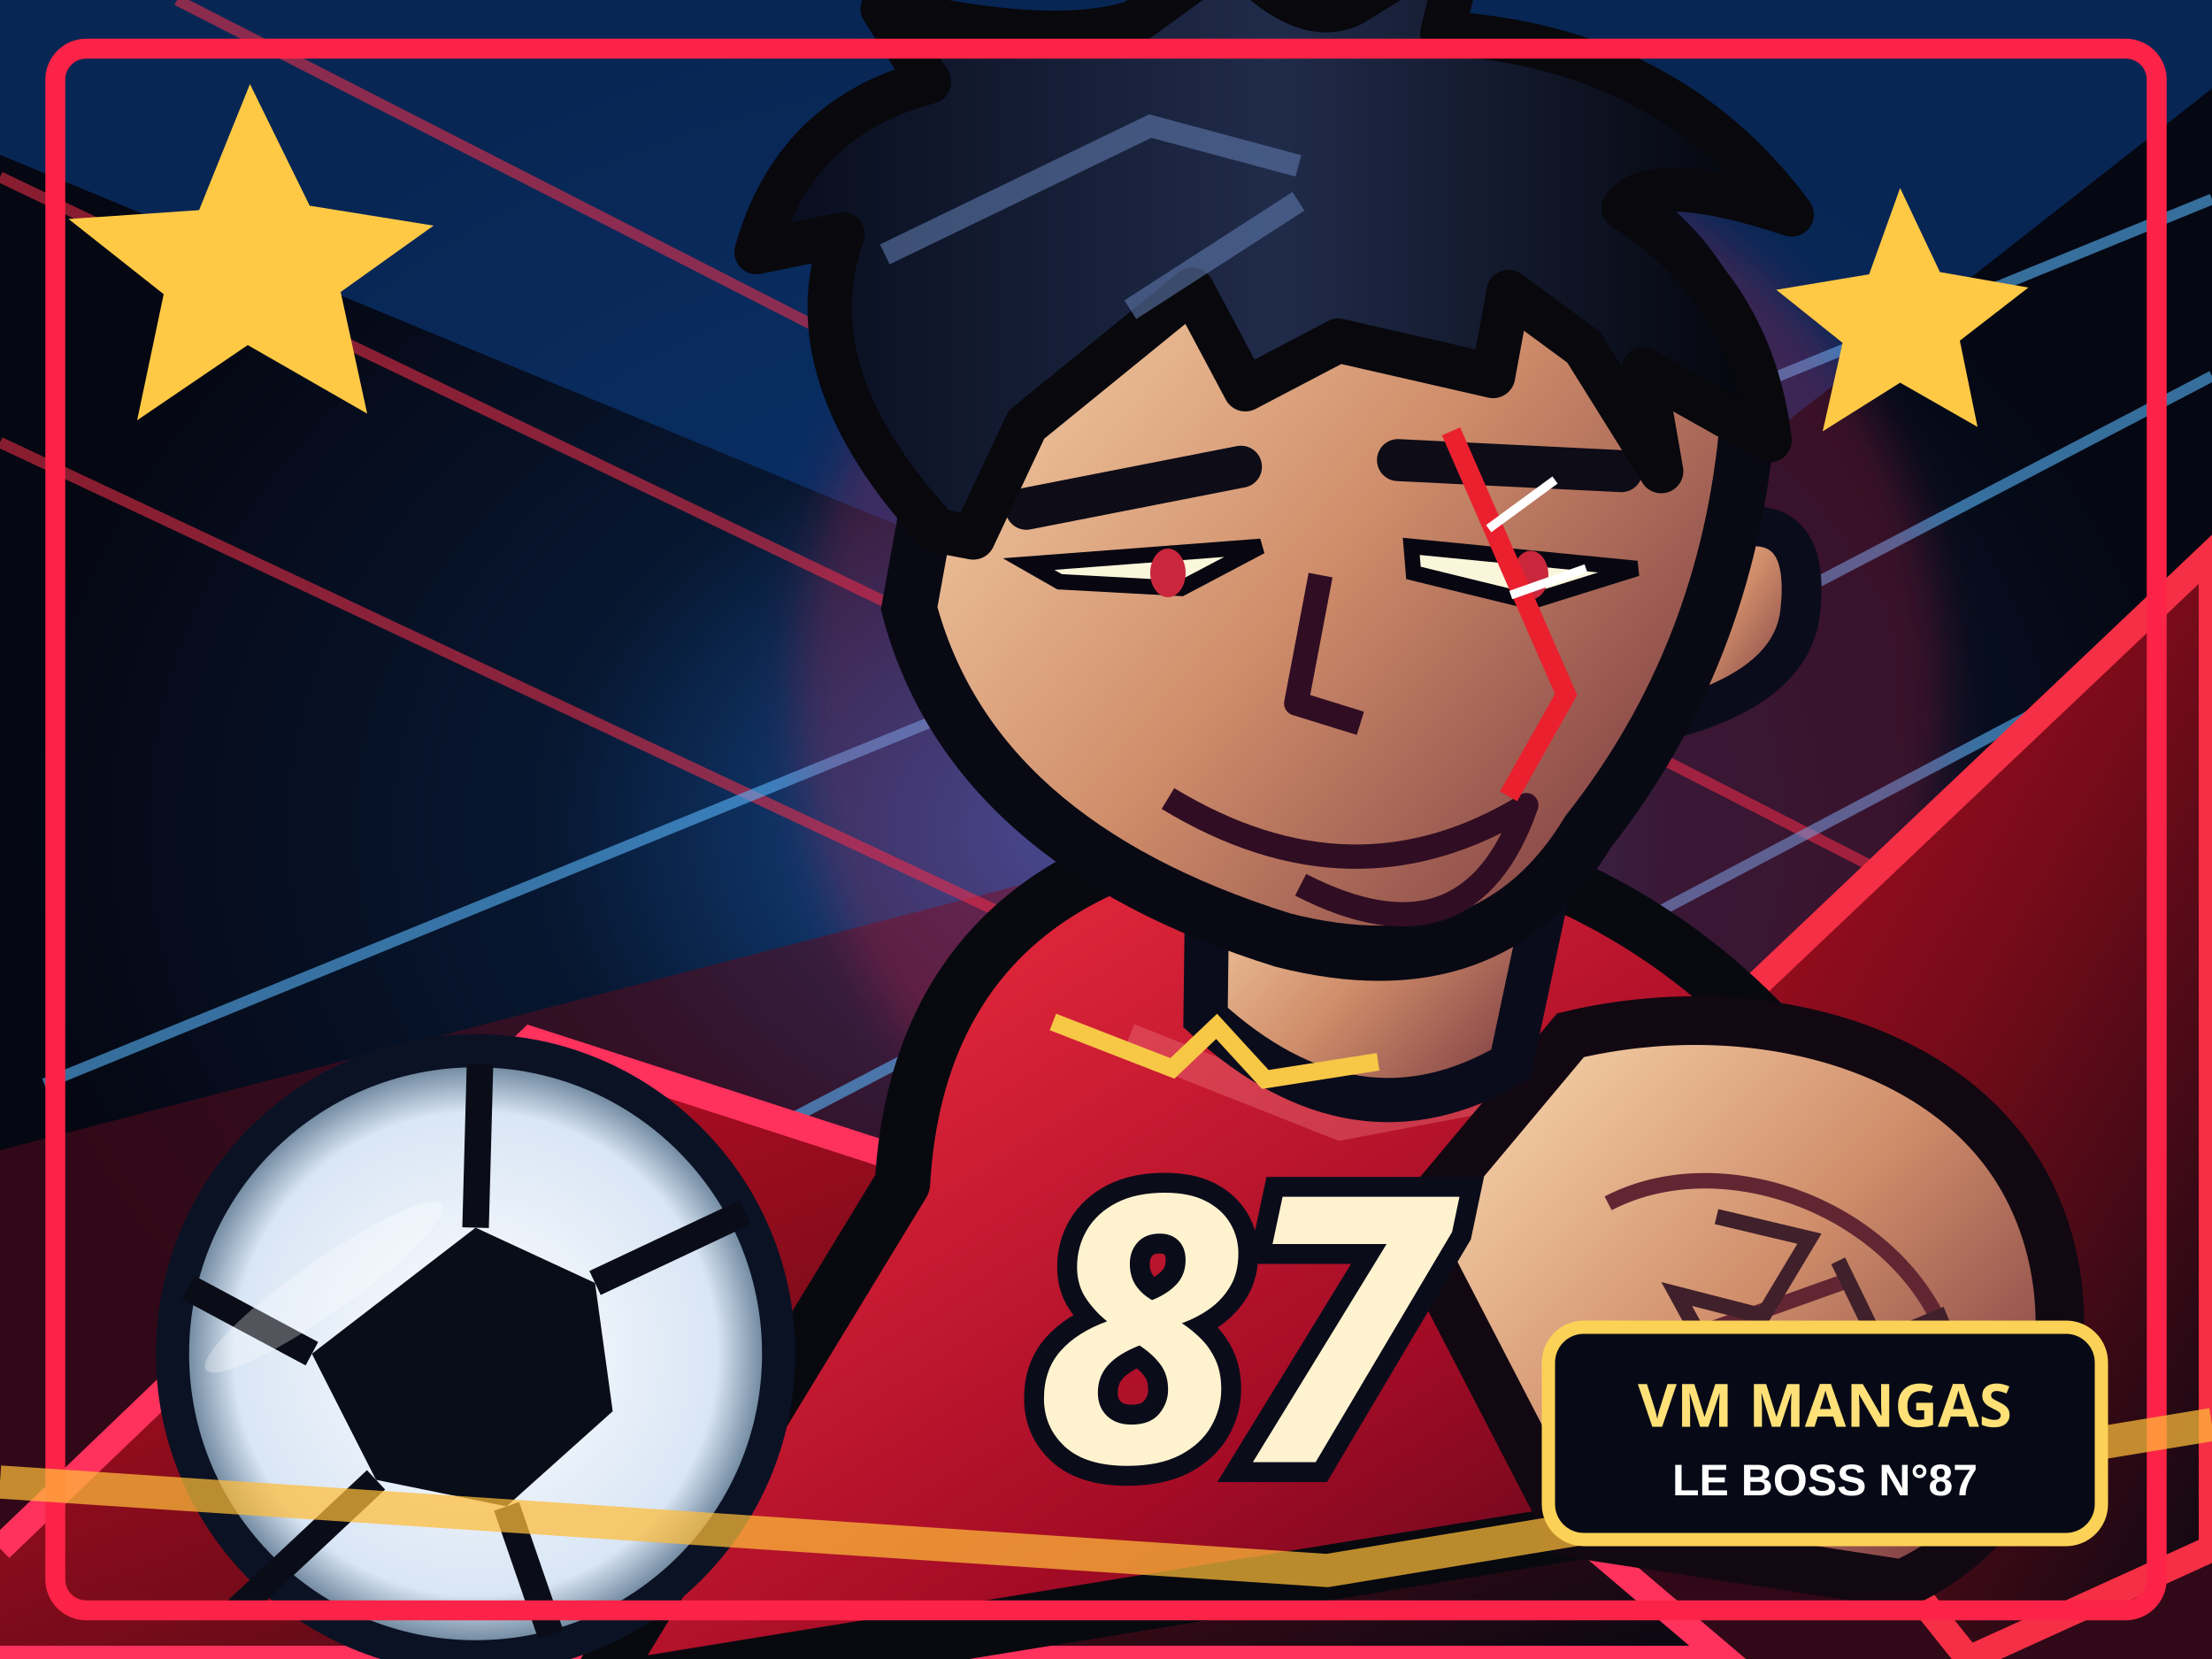
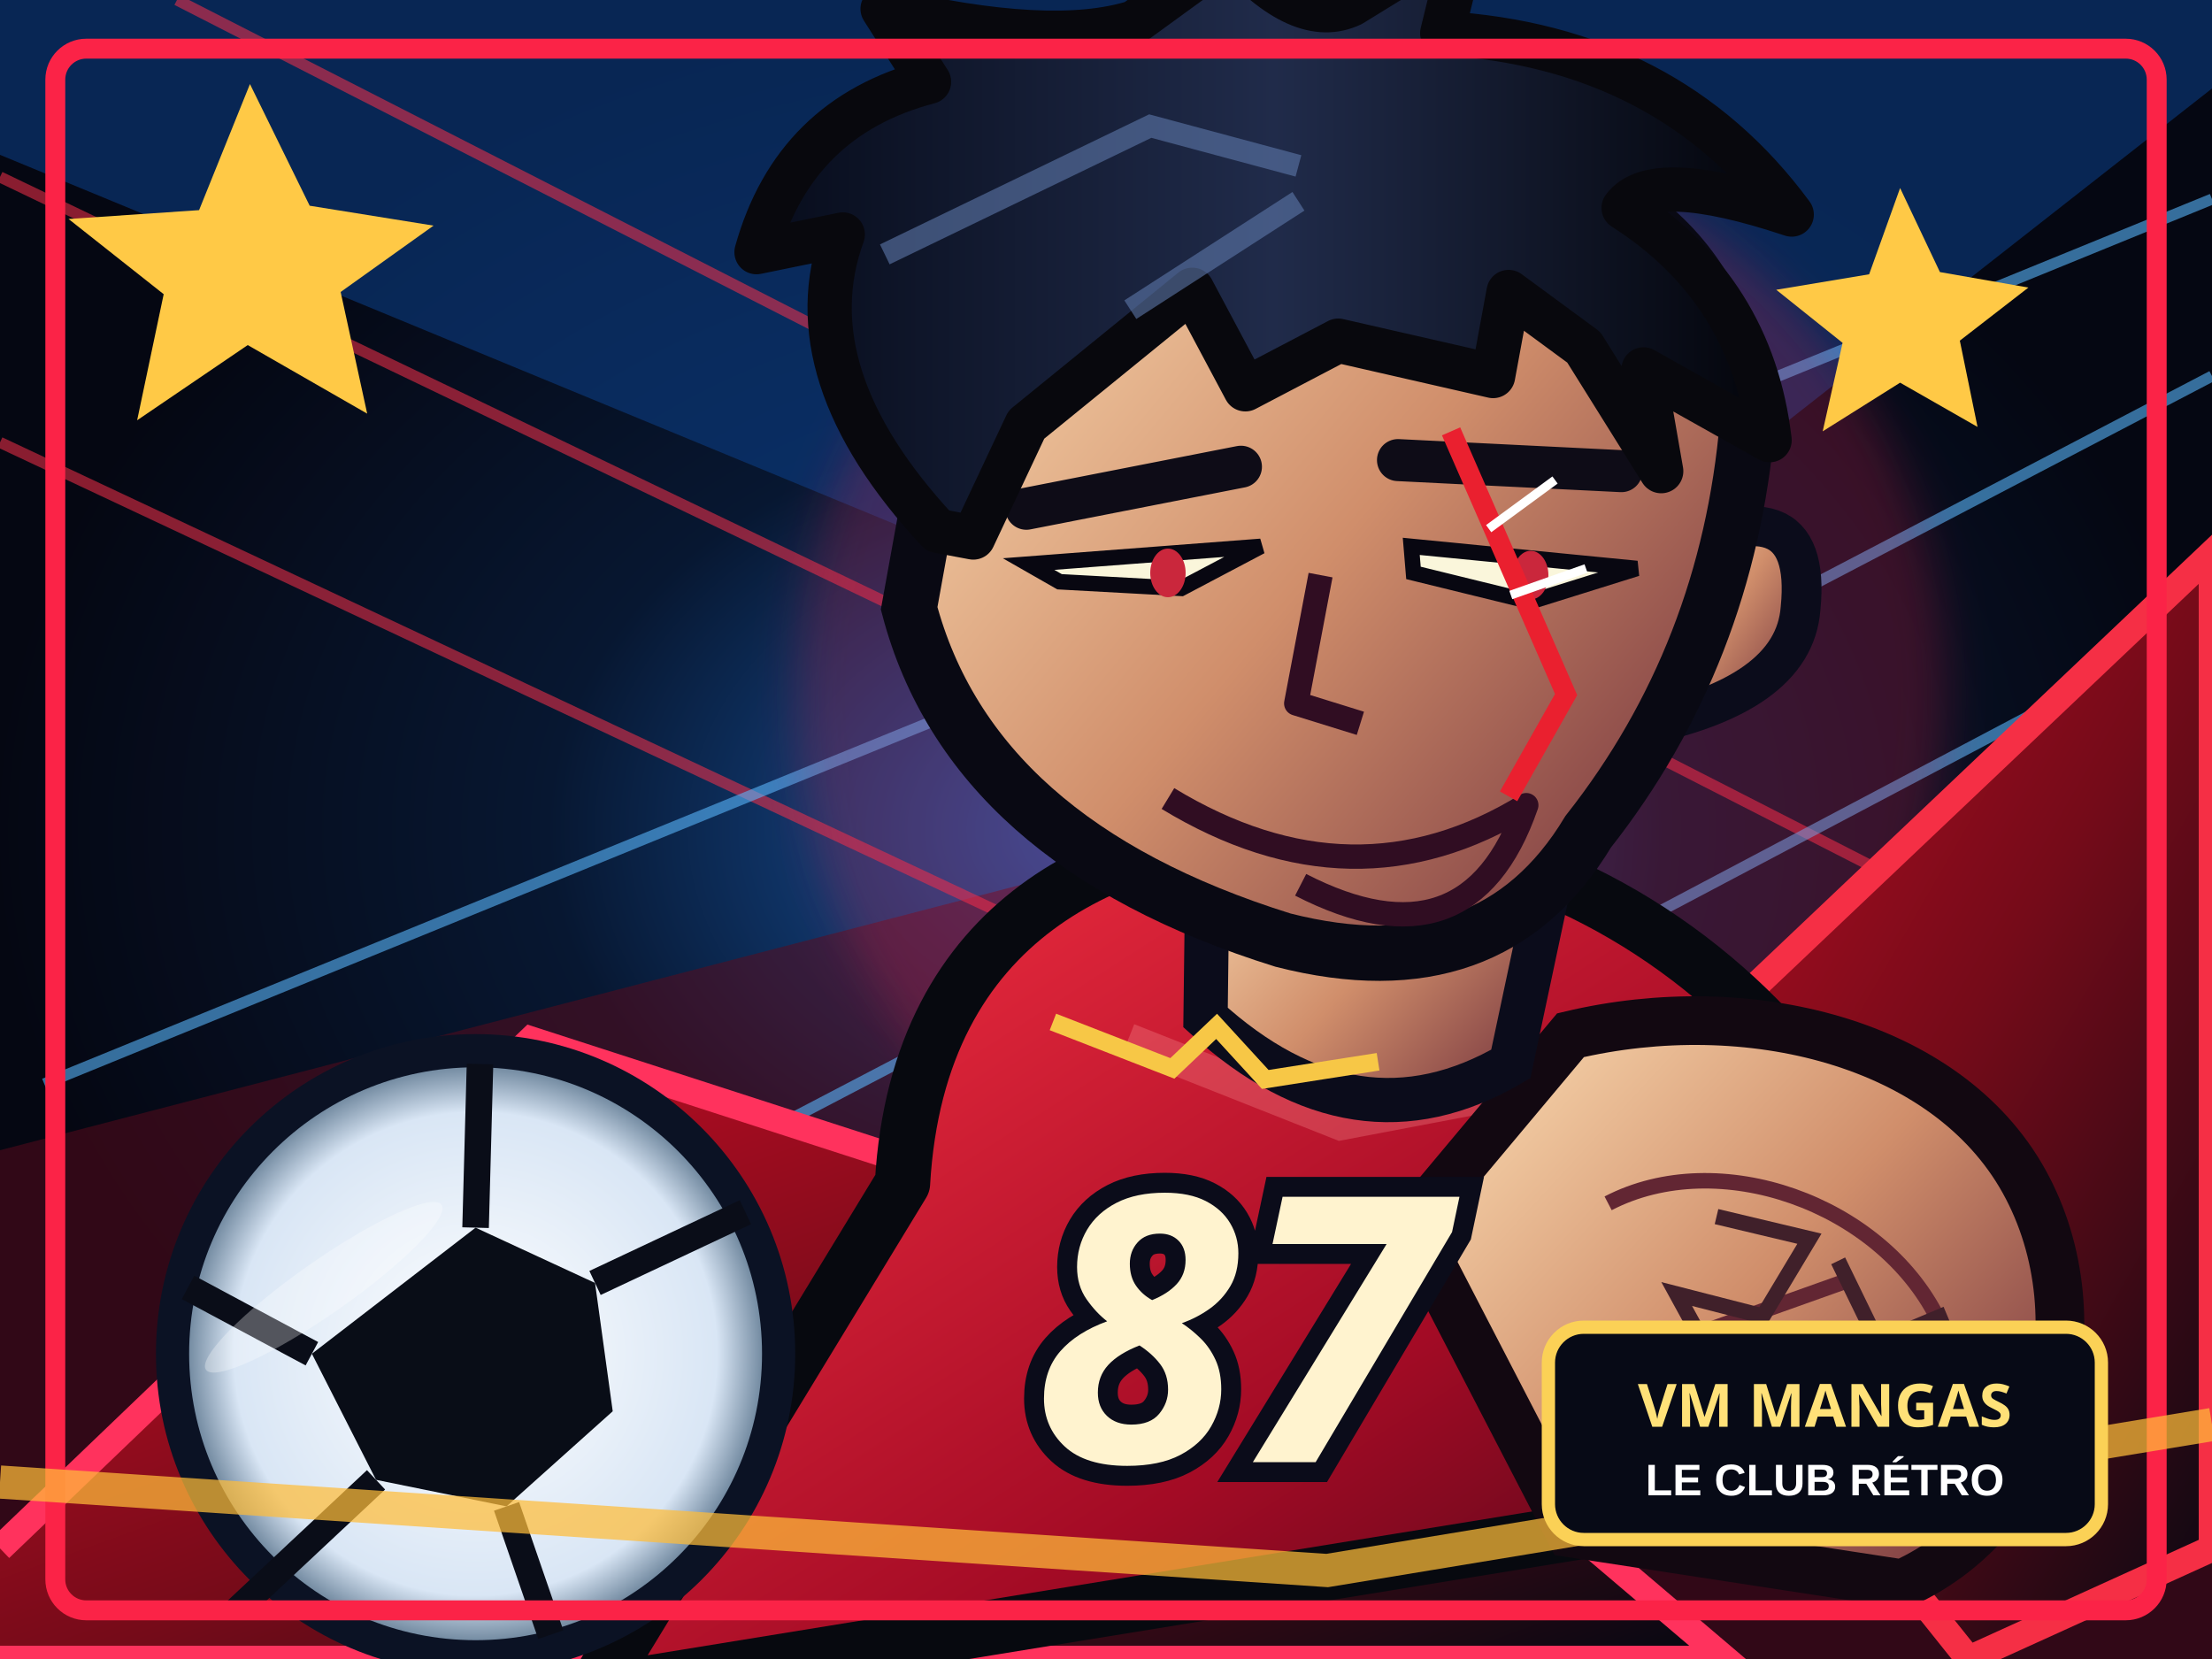
<svg xmlns="http://www.w3.org/2000/svg" viewBox="0 0 1000 750" role="img" aria-labelledby="t d">
  <defs>
    <radialGradient id="sky">
      <stop stop-color="#1959ab" />
      <stop offset=".5" stop-color="#071731" />
      <stop offset="1" stop-color="#050712" />
    </radialGradient>
    <linearGradient id="cape" x2="1" y2="1">
      <stop stop-color="#d20e27" />
      <stop offset=".52" stop-color="#750b19" />
      <stop offset="1" stop-color="#050812" />
    </linearGradient>
    <linearGradient id="skin" x2="1" y2=".8">
      <stop stop-color="#ffe3b8" />
      <stop offset=".55" stop-color="#d08e6b" />
      <stop offset="1" stop-color="#7a3940" />
    </linearGradient>
    <linearGradient id="hair">
      <stop stop-color="#070c1b" />
      <stop offset=".5" stop-color="#202b4a" />
      <stop offset="1" stop-color="#020308" />
    </linearGradient>
    <linearGradient id="shirt" x2="1" y2="1">
      <stop stop-color="#ff3445" />
      <stop offset=".6" stop-color="#a30b25" />
      <stop offset="1" stop-color="#310614" />
    </linearGradient>
    <radialGradient id="ball">
      <stop stop-color="white" />
      <stop offset=".8" stop-color="#d9e6f5" />
      <stop offset="1" stop-color="#526d86" />
    </radialGradient>
    <pattern id="dots" width="18" height="18" patternUnits="userSpaceOnUse">
      <circle r="2.4" cx="4" cy="4" fill="#fff" opacity=".3" />
    </pattern>
    <filter id="glow">
      <feGaussianBlur stdDeviation="10" />
    </filter>
  </defs>
  <rect width="1000" height="750" fill="url(#sky)" />
  <path d="M0 70 630 330 1000 40V0H0Z" fill="#0b408b" opacity=".55" />
  <path d="m0 520 500-130 500 230v130H0" fill="#5b091a" opacity=".52" />
  <g stroke="#f62f48" stroke-width="5" opacity=".55">
    <path d="M0 80 1000 560" />
    <path d="M0 200 1000 670" />
    <path d="M80 0 980 460" />
  </g>
  <g stroke="#59b9ff" stroke-width="5" opacity=".58">
    <path d="M1000 90 20 490" />
    <path d="m1000 170-880 460" />
    <path d="m1000 280-700 370" />
  </g>
  <circle cx="620" cy="315" r="260" fill="#ef1b46" opacity=".22" filter="url(#glow)" />
  <path d="M0 700 240 470 580 580 780 750H0" fill="url(#cape)" stroke="#ff325d" stroke-width="12" />
  <path d="M710 525 1000 250 1000 700 890 750Z" fill="url(#cape)" stroke="#f52f45" stroke-width="12" />
  <g transform="translate(240 15)">
    <path d="M168 520C175 398 265 363 341 359c163-3 294 125 302 291L28 750Z" fill="url(#shirt)" stroke="#07090f" stroke-width="25" stroke-linejoin="round" />
    <path d="M270 455 366 493 445 478" fill="none" stroke="#ff9b9a" stroke-width="15" opacity=".28" />
    <path d="M470 453c80-19 170 3 205 66s12 152-55 182l-150-23-72-139Z" fill="url(#skin)" stroke="#120811" stroke-width="22" />
    <path d="M487 529c50-26 123 0 149 52m-114 9 73-26" fill="none" stroke="#622633" stroke-width="7" />
    <path d="M306 365 305 445q68 62 138 21l27-127Z" fill="url(#skin)" stroke="#0b0c1b" stroke-width="20" />
    <path d="M510 237q70-37 64 23-3 40-76 54" fill="url(#skin)" stroke="#0b0c1b" stroke-width="18" />
    <path d="M190 155Q210 47 390 53q145 1 160 123-9 105-72 185-44 73-138 49-141-44-169-150Z" fill="url(#skin)" stroke="#090913" stroke-width="25" />
    <path d="m224 215 97-19m71-3 101 5" stroke="#0e0c17" stroke-width="19" stroke-linecap="round" />
    <path d="m225 240 105-8-36 19-55-3Zm173-8 102 10-48 15-53-13Z" fill="#faf6db" stroke="#080711" stroke-width="7" />
    <ellipse cx="288" cy="244" rx="8" ry="11" fill="#ca273c" />
    <ellipse cx="452" cy="245" rx="8" ry="11" fill="#ca273c" />
    <path d="m357 245-11 58 29 9m-87 34q84 51 162 3-26 75-102 36" fill="none" stroke="#300d22" stroke-width="11" stroke-linejoin="round" />
    <path d="m416 180 52 119-26 46" fill="none" stroke="#ea202f" stroke-width="9" />
    <path d="m433 224 30-22m-20 52 34-12" stroke="#ffffff" stroke-width="4" />
    <path d="M184 225Q118 154 141 91L102 99Q119 38 180 22l-21-33q76 18 114 6L317-37q31 35 54 24l52-32-11 45q102 6 158 82-63-21-76-3 58 37 66 105l-57-32 8 46-35-56-34-25-7 38-70-16-42 22-24-45-75 61-24 51Z" fill="url(#hair)" stroke="#08080d" stroke-width="20" stroke-linejoin="round" />
    <path d="m160 100 120-58 67 18m-76 65 76-49" fill="none" stroke="#5d78aa" stroke-width="10" opacity=".6" />
    <text x="320" y="646" font-family="Impact,Arial Black,sans-serif" text-anchor="middle" font-size="168" font-weight="900" font-style="italic" stroke="#0b0c1a" stroke-width="18" paint-order="stroke" fill="#fff3cf">87</text>
    <path d="m236 447 54 21 20-19 22 24 51-8" stroke="#f7c746" fill="none" stroke-width="8" />
    <g stroke="#40202a" fill="none" stroke-width="7">
      <path d="m536 535 42 10-21 35-39-10 23 42 54 4-24 35" />
      <path d="m591 555 18 37 31-13" />
    </g>
  </g>
  <g transform="translate(215 612)">
    <circle r="137" fill="url(#ball)" stroke="#0b1224" stroke-width="15" />
    <path d="m0-57 54 25 8 58-48 43-59-12-29-57Z" fill="#090d17" />
    <g stroke="#0a0d18" stroke-width="12" fill="none">
      <path d="m-74 0-56-30m130-27 2-74m52 99 68-32m-108 133 20 58m-79-70-63 59" />
    </g>
    <ellipse cx="-39" cy="-64" rx="65" ry="12" fill="white" opacity=".3" transform="rotate(-35)" />
  </g>
  <g fill="#ffc946">
    <path d="m90 95 23-57 27 55 56 9-42 30 12 55-54-31-50 34 12-57-43-34Z" />
    <path d="m845 124 14-39 18 38 40 7-31 24 8 39-35-20-35 22 9-40-30-24Z" />
  </g>
  <rect x="25" y="22" width="950" height="706" rx="14" fill="none" stroke="#fb2347" stroke-width="9" />
  <path d="M0 670 600 710 1000 644" fill="none" stroke="#ffbc39" stroke-width="15" opacity=".72" />
  <rect x="700" y="600" width="250" height="96" rx="16" fill="#070a16" stroke="#fbd156" stroke-width="6" />
  <text x="825" y="645" text-anchor="middle" font-family="Impact,Arial Black" font-size="27" font-weight="900" fill="#ffe178">VM MANGAS</text>
-   <text x="825" y="676" text-anchor="middle" font-family="Arial,sans-serif" font-size="20" font-weight="900" fill="#fff">LE BOSS N°87</text>
+   <text x="825" y="676" text-anchor="middle" font-family="Arial,sans-serif" font-size="20" font-weight="900" fill="#fff">LE CLUB RÉTRO</text>
</svg>
